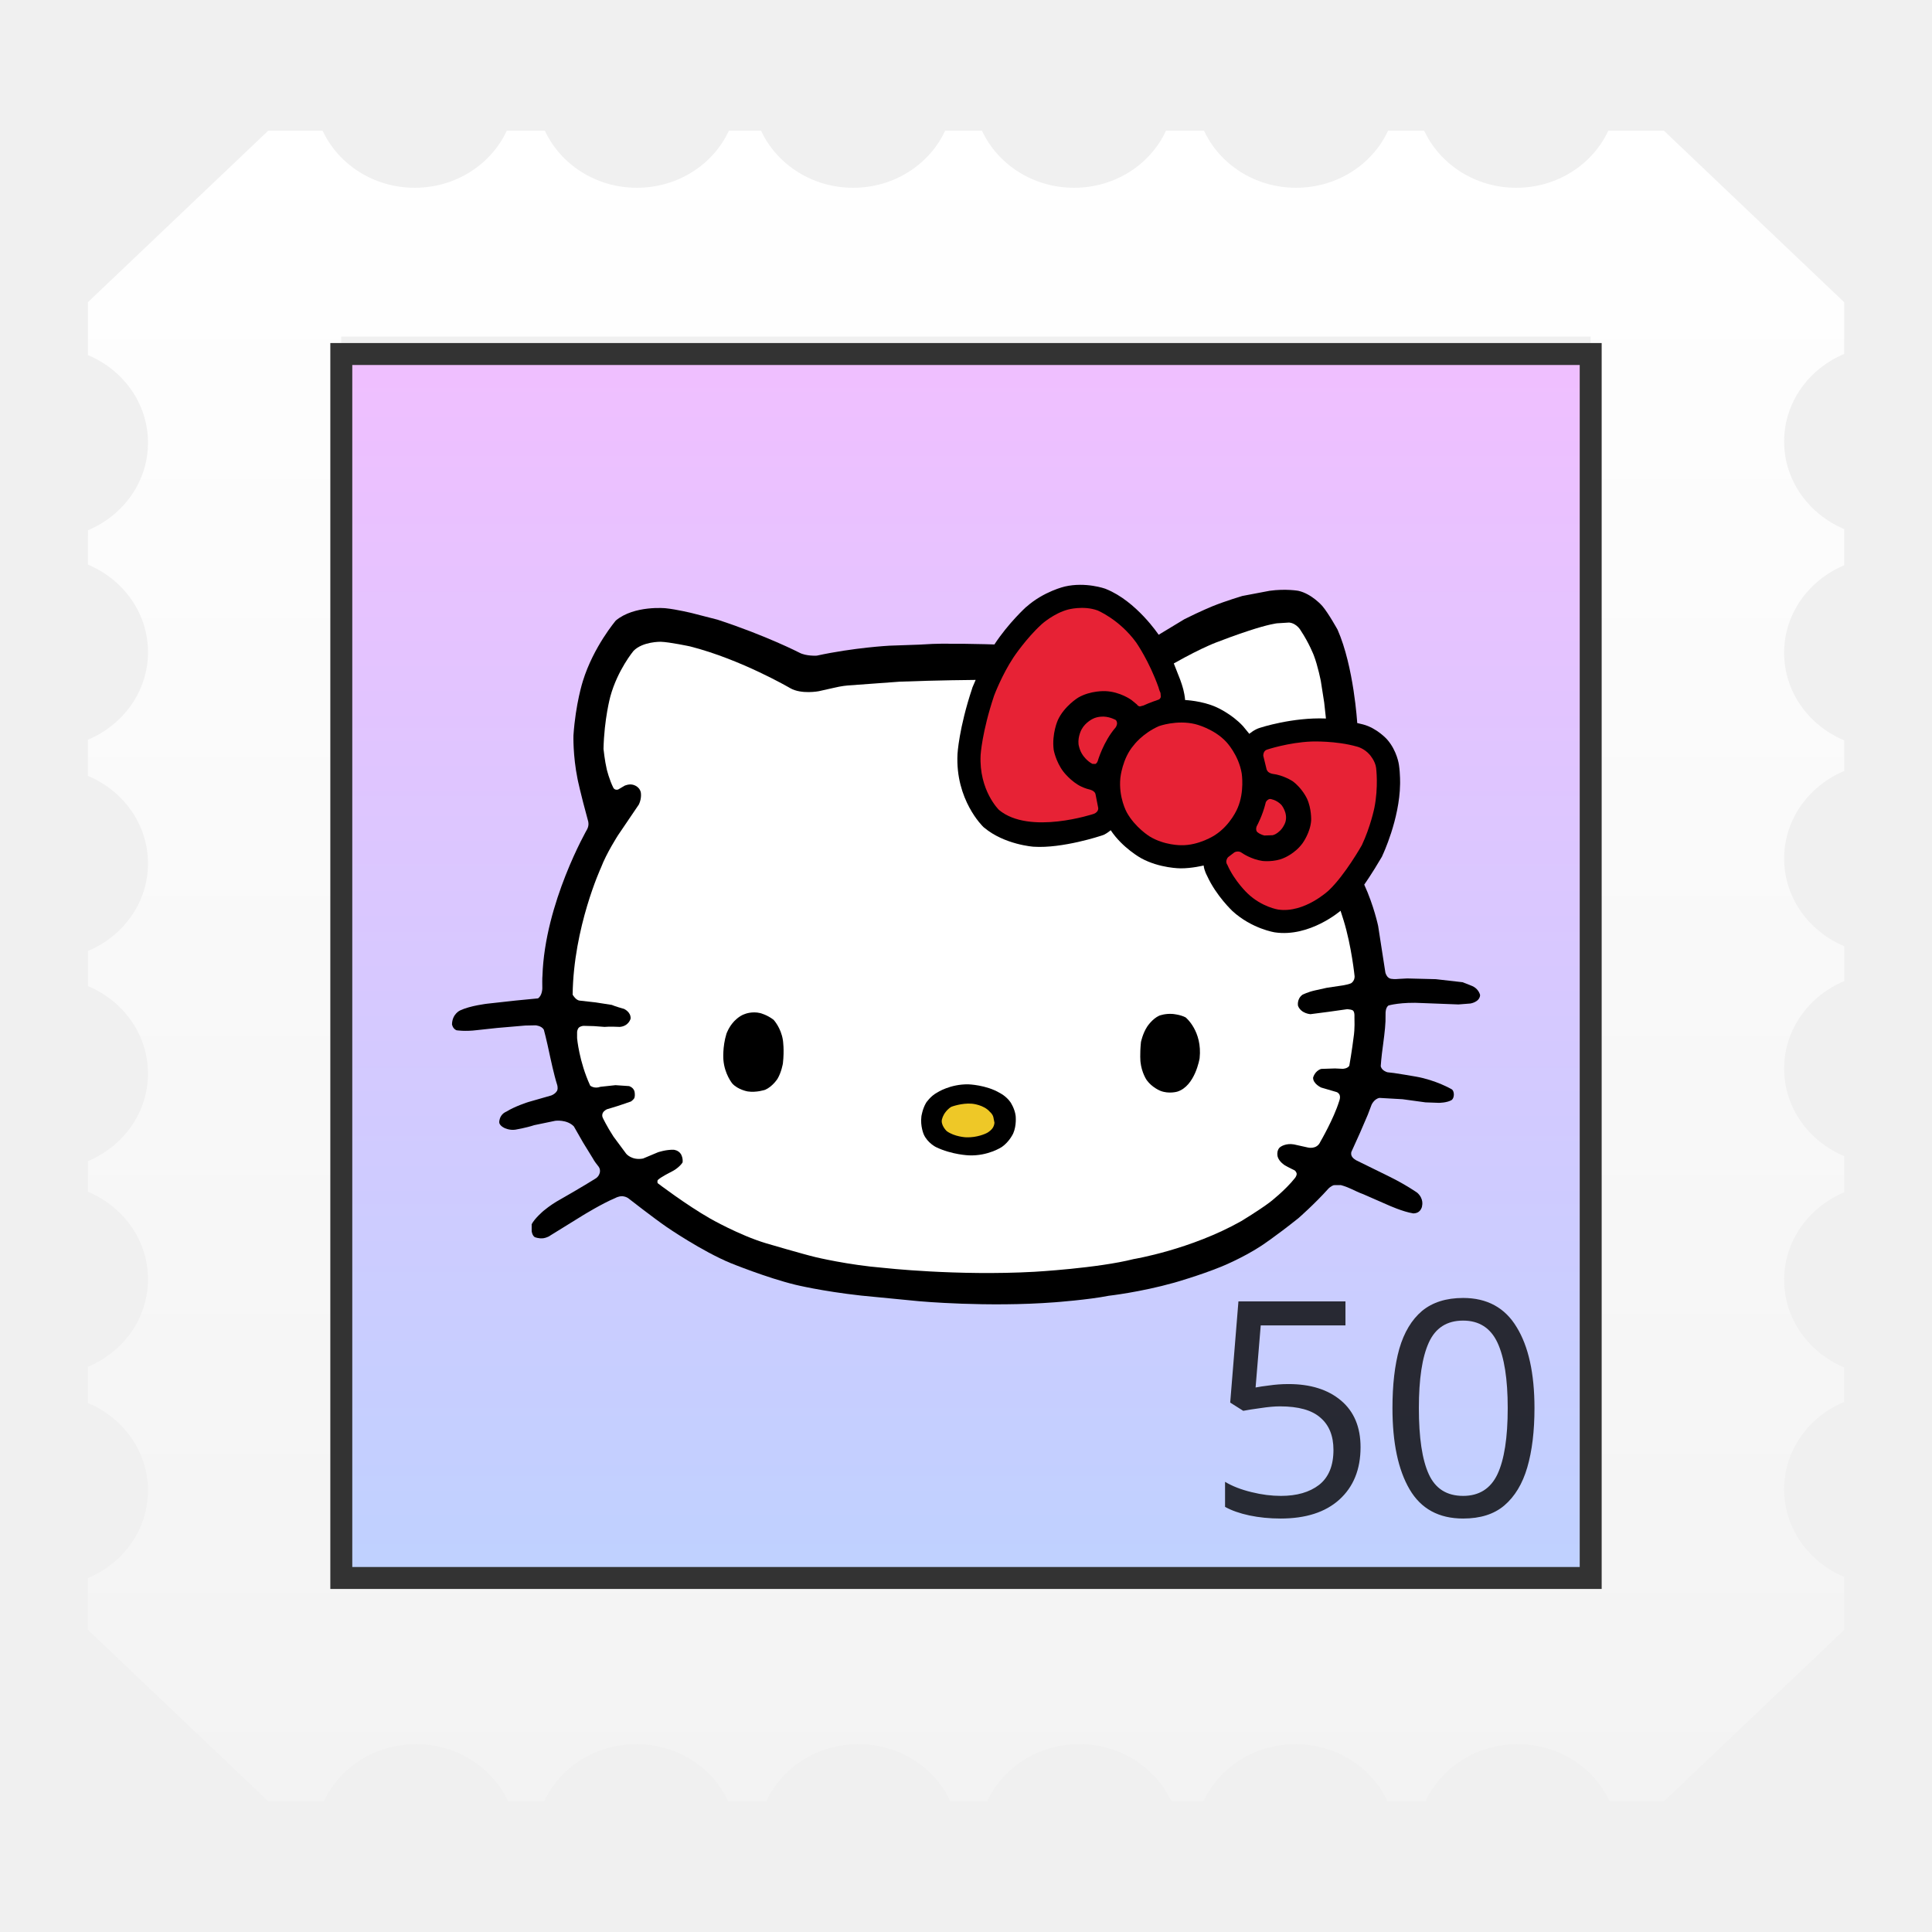
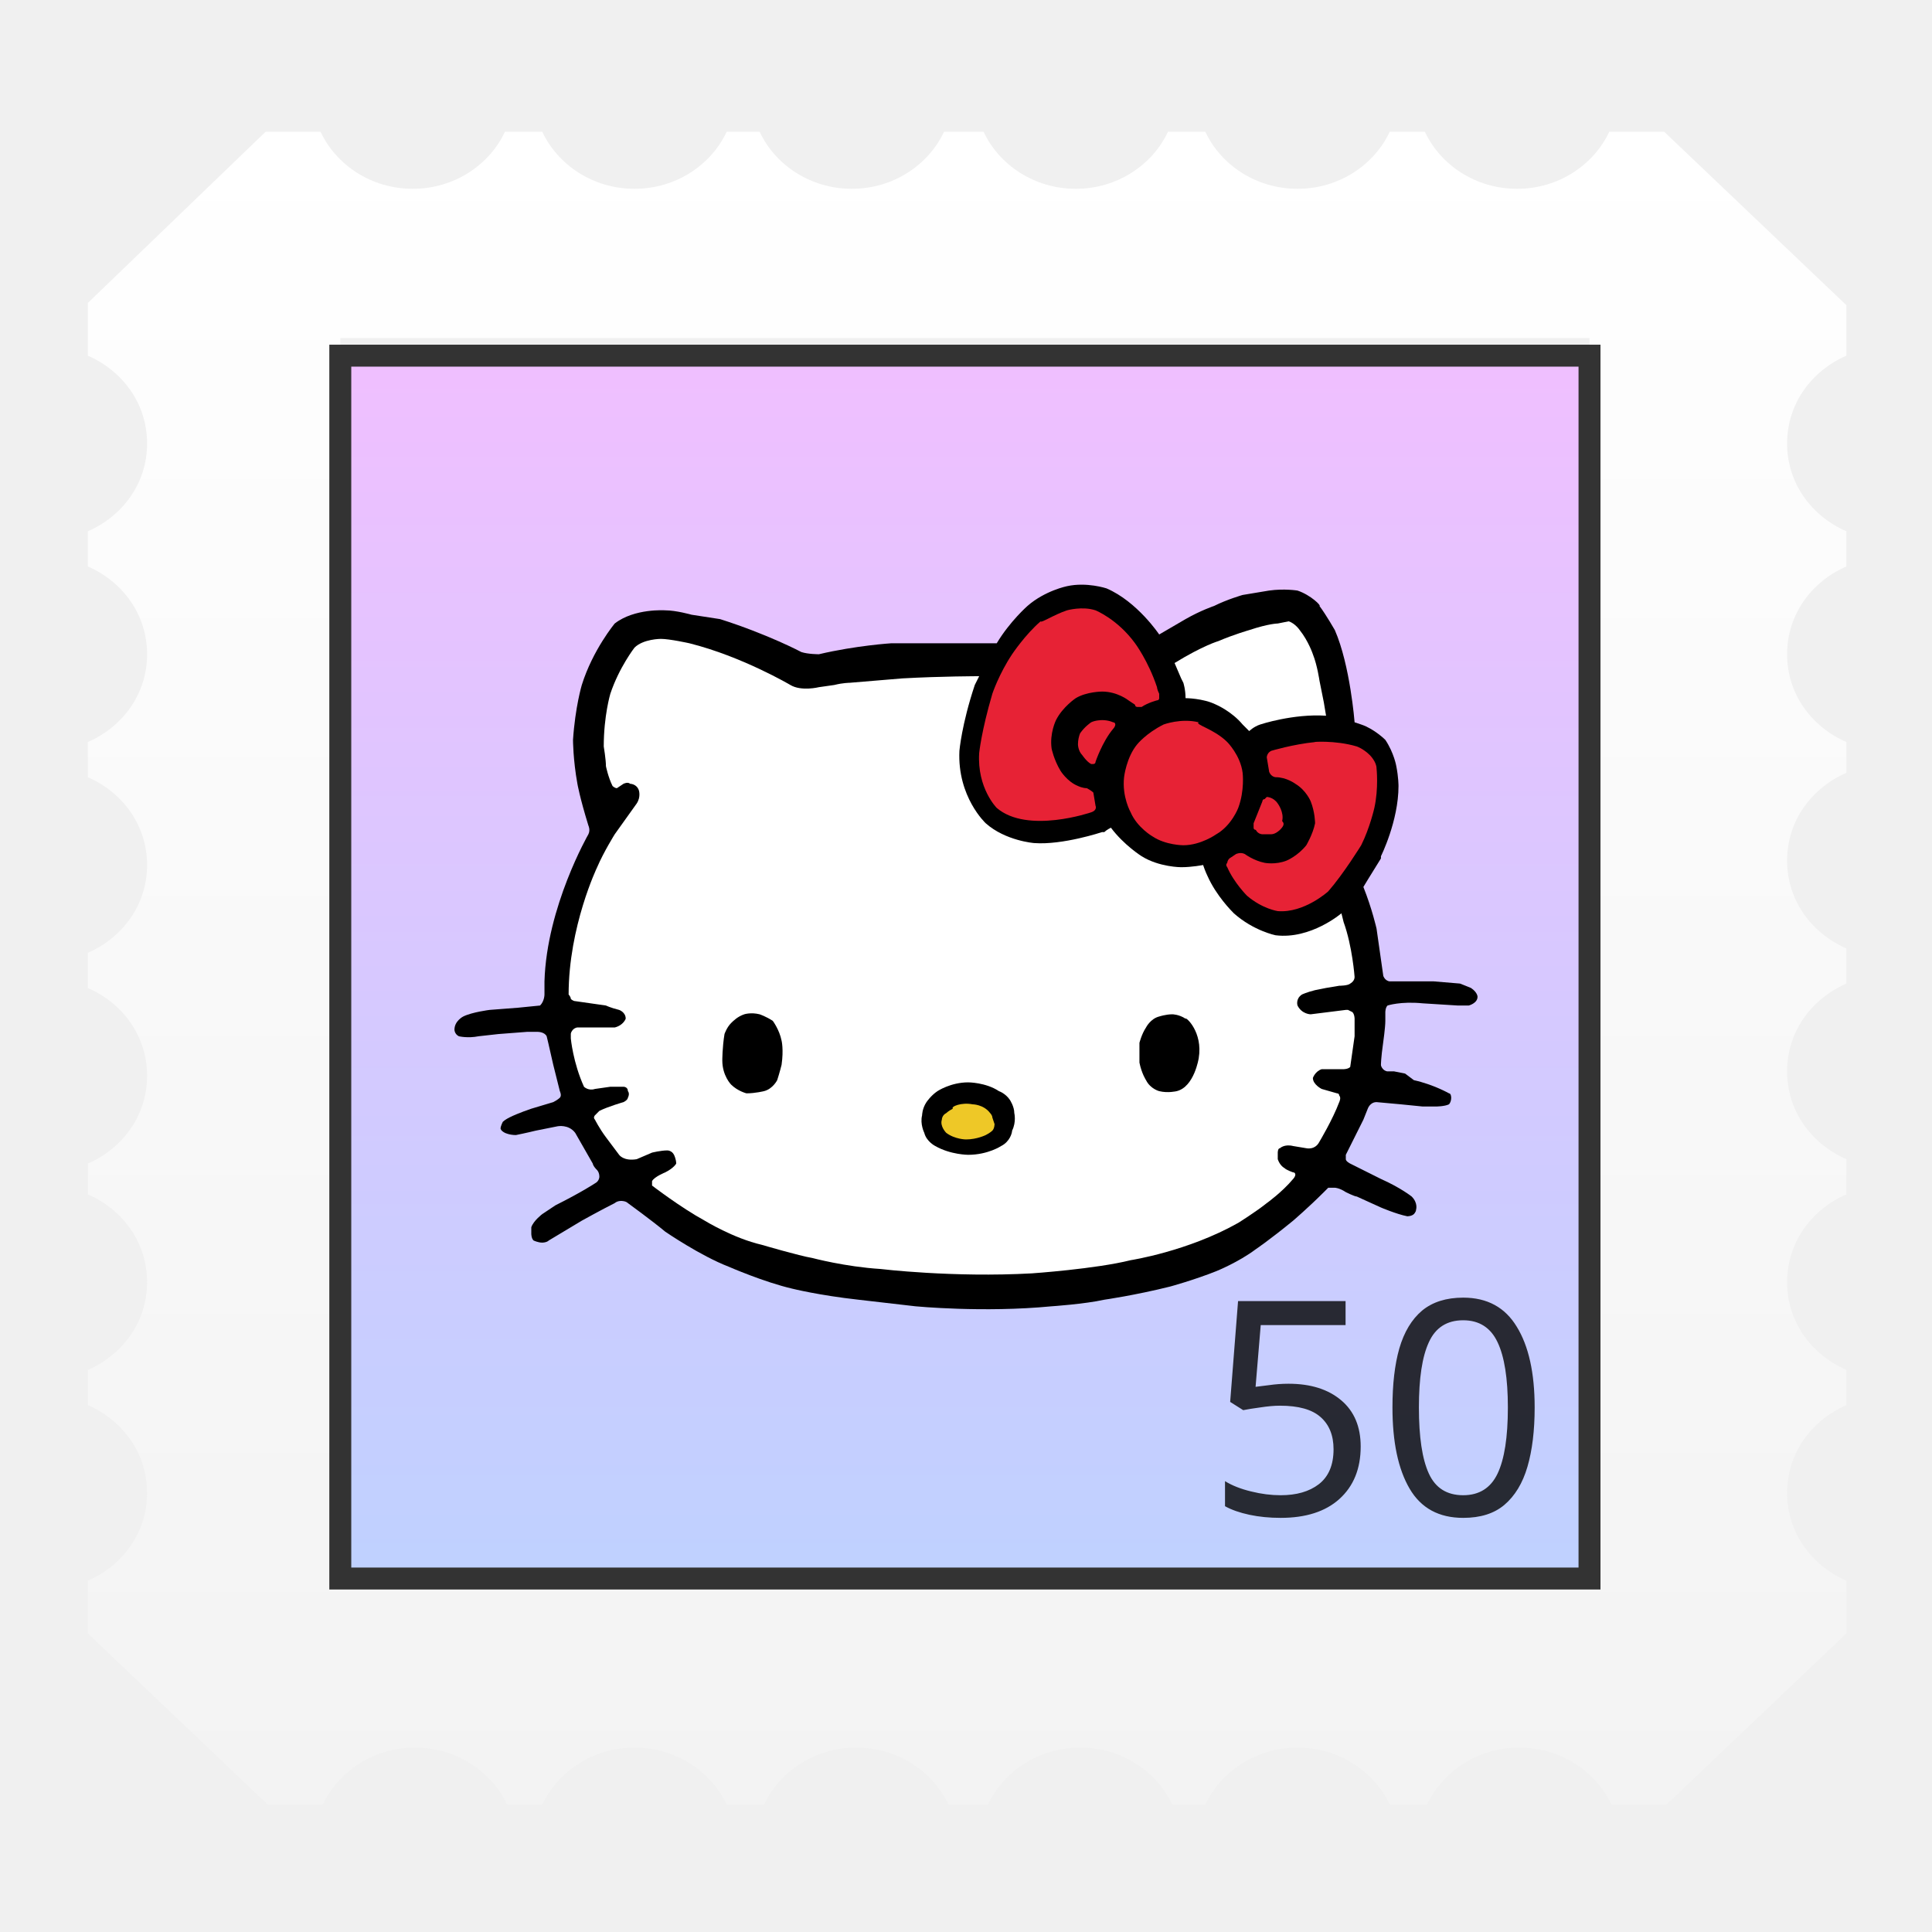
- <svg xmlns="http://www.w3.org/2000/svg" version="1.1" x="0px" y="0px" width="88px" height="88px" viewBox="-12.763 -11.276 88 88" enable-background="new -12.763 -11.276 88 88" xml:space="preserve">
+ <svg xmlns="http://www.w3.org/2000/svg" version="1.1" id="Layer_1" x="0px" y="0px" width="88px" height="88px" viewBox="0 0 88 88" enable-background="new 0 0 88 88" xml:space="preserve">
  <g id="Layer_2">
-     <linearGradient id="SVGID_1_" gradientUnits="userSpaceOnUse" x1="31.237" y1="-5.325" x2="31.237" y2="70.773">
+     <linearGradient id="SVGID_1_" gradientUnits="userSpaceOnUse" x1="310" y1="-184" x2="310" y2="-260" gradientTransform="matrix(1 0 0 -1 -266 -178)">
      <stop offset="0" style="stop-color:#FFFFFF" />
      <stop offset="1" style="stop-color:#F3F3F3" />
    </linearGradient>
-     <path fill="url(#SVGID_1_)" d="M60.494-5.325c-0.711,1.533-2.323,2.602-4.194,2.602s-3.482-1.071-4.195-2.602h-1.643   c-0.707,1.533-2.319,2.602-4.19,2.602c-1.875,0-3.487-1.071-4.194-2.602h-1.731c-0.705,1.533-2.315,2.602-4.188,2.602   c-1.875,0-3.485-1.071-4.196-2.602h-1.675c-0.709,1.533-2.318,2.602-4.191,2.602c-1.875,0-3.485-1.071-4.196-2.602h-1.463   c-0.707,1.533-2.317,2.602-4.194,2.602c-1.871,0-3.481-1.071-4.19-2.602h-1.733c-0.71,1.533-2.319,2.602-4.196,2.602   c-1.872,0-3.483-1.071-4.194-2.602h-2.475l-8.214,7.812v2.41c1.611,0.676,2.736,2.206,2.736,3.99c0,1.785-1.125,3.313-2.736,3.991   l-0.002,1.562c1.611,0.676,2.738,2.203,2.738,3.988c0,1.784-1.127,3.312-2.738,3.992v1.643c1.611,0.676,2.738,2.206,2.738,3.993   c0,1.78-1.127,3.311-2.738,3.986v1.594c1.611,0.676,2.738,2.206,2.738,3.989c0,1.78-1.127,3.312-2.738,3.988v1.392   c1.611,0.675,2.738,2.206,2.738,3.99c0,1.779-1.127,3.313-2.738,3.986v1.647c1.611,0.675,2.738,2.209,2.738,3.988   c0,1.782-1.127,3.315-2.738,3.988v2.357l8.216,7.809h2.534c0.71-1.53,2.318-2.604,4.195-2.604c1.872,0,3.481,1.07,4.193,2.604   h1.646c0.709-1.53,2.315-2.604,4.194-2.604c1.871,0,3.479,1.07,4.19,2.604h1.732c0.707-1.53,2.319-2.604,4.194-2.604   s3.482,1.07,4.191,2.604h1.677c0.707-1.53,2.319-2.604,4.19-2.604c1.875,0,3.487,1.07,4.196,2.604h1.465   c0.709-1.53,2.319-2.604,4.188-2.604c1.875,0,3.485,1.07,4.194,2.604h1.731c0.709-1.53,2.319-2.604,4.194-2.604   c1.873,0,3.483,1.07,4.192,2.604h2.475l8.211-7.809v-2.412c-1.608-0.673-2.736-2.207-2.736-3.986c0-1.782,1.124-3.317,2.736-3.986   v-1.566c-1.608-0.675-2.736-2.207-2.736-3.986c0-1.783,1.124-3.315,2.736-3.992v-1.648c-1.608-0.673-2.736-2.204-2.736-3.984   c0-1.781,1.124-3.313,2.736-3.99v-1.589c-1.608-0.677-2.736-2.206-2.736-3.99c0-1.781,1.124-3.313,2.736-3.992v-1.393   c-1.608-0.673-2.736-2.203-2.736-3.99c0-1.778,1.124-3.31,2.736-3.986v-1.648c-1.608-0.675-2.736-2.207-2.736-3.989   c0-1.784,1.124-3.312,2.736-3.99V2.491l-8.211-7.813h-2.532V-5.325z M59.688,59.809H45.724h-4.702h-2.428h-1.186H24.333h-1.149   h-2.354H16.26H2.78V4.057h56.908V59.809z" />
-     <linearGradient id="SVGID_2_" gradientUnits="userSpaceOnUse" x1="31.237" y1="4.849" x2="31.237" y2="60.6">
+     <path fill="url(#SVGID_1_)" d="M73.3,6c-0.7,1.5-2.3,2.6-4.2,2.6c-1.9,0-3.5-1.1-4.2-2.6h-1.6c-0.7,1.5-2.3,2.6-4.2,2.6   c-1.9,0-3.5-1.1-4.2-2.6h-1.7c-0.7,1.5-2.3,2.6-4.2,2.6c-1.9,0-3.5-1.1-4.2-2.6H43c-0.7,1.5-2.3,2.6-4.2,2.6   c-1.9,0-3.5-1.1-4.2-2.6h-1.5c-0.7,1.5-2.3,2.6-4.2,2.6c-1.9,0-3.5-1.1-4.2-2.6h-1.7c-0.7,1.5-2.3,2.6-4.2,2.6   c-1.9,0-3.5-1.1-4.2-2.6h-2.5L4,13.8v2.4c1.6,0.7,2.7,2.2,2.7,4s-1.1,3.3-2.7,4l0,1.6c1.6,0.7,2.7,2.2,2.7,4c0,1.8-1.1,3.3-2.7,4   v1.6c1.6,0.7,2.7,2.2,2.7,4c0,1.8-1.1,3.3-2.7,4v1.6c1.6,0.7,2.7,2.2,2.7,4c0,1.8-1.1,3.3-2.7,4v1.4c1.6,0.7,2.7,2.2,2.7,4   c0,1.8-1.1,3.3-2.7,4v1.6c1.6,0.7,2.7,2.2,2.7,4c0,1.8-1.1,3.3-2.7,4v2.4l8.2,7.8h2.5c0.7-1.5,2.3-2.6,4.2-2.6   c1.9,0,3.5,1.1,4.2,2.6h1.6c0.7-1.5,2.3-2.6,4.2-2.6c1.9,0,3.5,1.1,4.2,2.6h1.7c0.7-1.5,2.3-2.6,4.2-2.6s3.5,1.1,4.2,2.6H45   c0.7-1.5,2.3-2.6,4.2-2.6c1.9,0,3.5,1.1,4.2,2.6h1.5c0.7-1.5,2.3-2.6,4.2-2.6c1.9,0,3.5,1.1,4.2,2.6h1.7c0.7-1.5,2.3-2.6,4.2-2.6   c1.9,0,3.5,1.1,4.2,2.6h2.5l8.2-7.8v-2.4c-1.6-0.7-2.7-2.2-2.7-4c0-1.8,1.1-3.3,2.7-4v-1.6c-1.6-0.7-2.7-2.2-2.7-4   c0-1.8,1.1-3.3,2.7-4v-1.6c-1.6-0.7-2.7-2.2-2.7-4c0-1.8,1.1-3.3,2.7-4v-1.6c-1.6-0.7-2.7-2.2-2.7-4c0-1.8,1.1-3.3,2.7-4v-1.4   c-1.6-0.7-2.7-2.2-2.7-4c0-1.8,1.1-3.3,2.7-4v-1.6c-1.6-0.7-2.7-2.2-2.7-4c0-1.8,1.1-3.3,2.7-4v-2.3L75.8,6L73.3,6L73.3,6L73.3,6z    M72.4,71.1h-14h-4.7h-2.4h-1.2H37.1h-1.1h-2.4H29H15.5V15.4h56.9V71.1z" />
+     <linearGradient id="SVGID_2_" gradientUnits="userSpaceOnUse" x1="309.998" y1="-194.161" x2="309.998" y2="-249.842" gradientTransform="matrix(1 0 0 -1 -266 -178)">
      <stop offset="0" style="stop-color:#F0BFFF" />
      <stop offset="1" style="stop-color:#BFD1FF" />
    </linearGradient>
-     <rect x="2.783" y="4.849" fill="url(#SVGID_2_)" stroke="#333333" stroke-miterlimit="10" width="56.908" height="55.75" />
+     <rect x="15.5" y="16.2" fill="url(#SVGID_2_)" stroke="#333333" stroke-miterlimit="10" width="56.9" height="55.7" />
  </g>
-   <g id="Layer_1">
-     <path id="path9500" d="M46.376,15.635c0,0-0.573-0.104-1.312-0.001l-1.242,0.236c0,0-0.735,0.218-1.344,0.462   c0,0-0.553,0.224-1.292,0.595l-1.174,0.71c0,0-1.012-1.526-2.396-2.083l-0.02-0.008l-0.015-0.007c0,0-0.889-0.32-1.843-0.1   c0,0-0.957,0.218-1.749,0.925l-0.01,0.004c0,0-0.81,0.734-1.448,1.71c0,0-0.709-0.023-1.433-0.031h-0.587   c0,0-0.48-0.024-1.397,0.039l-1.366,0.048c0,0-1.609,0.084-3.308,0.454c0,0-0.482,0.031-0.795-0.137c0,0-1.507-0.776-3.727-1.502   l-1.148-0.295c0,0-0.708-0.174-1.211-0.225c0,0-1.426-0.144-2.271,0.558c0,0-1.022,1.199-1.503,2.762c0,0-0.331,1.022-0.428,2.472   c0,0-0.031,0.909,0.187,1.987c0,0,0.123,0.615,0.483,1.925c0,0,0.055,0.179-0.05,0.369c0,0-1.929,3.354-2.032,6.675   c0,0-0.014,0.044-0.006,0.559c0,0,0,0.335-0.199,0.463l-1.01,0.098L9.437,34.44c0,0-0.78,0.088-1.241,0.307   c0,0-0.36,0.156-0.371,0.633c0,0,0.026,0.196,0.204,0.271c0,0,0.383,0.064,0.934-0.006l0.915-0.099l1.281-0.11l0.472-0.01   c0,0,0.273,0.017,0.377,0.199c0,0,0.11,0.386,0.292,1.257c0,0,0.173,0.813,0.311,1.242c0,0,0.056,0.152,0.003,0.276   c0,0-0.062,0.139-0.266,0.22l-1.046,0.3c0,0-0.609,0.191-1.002,0.438c0,0-0.166,0.056-0.261,0.236c0,0-0.08,0.156-0.058,0.282   c0,0,0.022,0.122,0.226,0.223c0,0,0.234,0.121,0.504,0.08c0,0,0.48-0.08,0.861-0.206l0.955-0.198c0,0,0.526-0.074,0.848,0.254   l0.42,0.735l0.449,0.729c0,0,0.042,0.099,0.242,0.349c0,0,0.107,0.108,0.074,0.283c0,0-0.03,0.194-0.22,0.294   c0,0-0.574,0.365-1.765,1.042c0,0-0.284,0.168-0.578,0.412c0,0-0.406,0.343-0.543,0.613V44.8c0,0,0.019,0.19,0.137,0.272   c0,0,0.186,0.08,0.393,0.052c0,0,0.188-0.023,0.333-0.134l1.461-0.903c0,0,0.876-0.541,1.49-0.797c0,0,0.135-0.081,0.31-0.081   c0,0,0.188,0.007,0.325,0.131c0,0,1.083,0.847,1.707,1.278c0,0,1.601,1.1,2.913,1.641c0,0,1.628,0.662,2.931,0.981   c0,0,1.206,0.297,3.007,0.496l2.642,0.257c0,0,3.109,0.284,6.183,0.048c0,0,1.538-0.114,2.447-0.296c0,0,1.431-0.159,2.989-0.597   c0,0,1.136-0.321,2.119-0.72c0,0,0.97-0.387,1.833-0.951c0,0,0.613-0.397,1.707-1.269c0,0,0.739-0.646,1.362-1.342   c0,0,0.096-0.108,0.248-0.16l0.318-0.003c0,0,0.192,0.043,0.511,0.191c0,0,0.362,0.176,0.507,0.222l1.126,0.493   c0,0,0.681,0.311,1.155,0.383c0,0,0.185,0.01,0.297-0.116c0,0,0.101-0.104,0.108-0.239c0,0,0.084-0.309-0.219-0.583   c0,0-0.507-0.364-1.364-0.783l-1.406-0.69c0,0-0.189-0.093-0.232-0.232c0,0-0.036-0.11,0.017-0.198l0.37-0.819l0.358-0.832   l0.173-0.456c0,0,0.118-0.269,0.36-0.312l1.052,0.06l1.044,0.143l0.608,0.022c0,0,0.383,0,0.591-0.133c0,0,0.093-0.07,0.093-0.252   c0,0,0-0.179-0.103-0.236c0,0-0.709-0.413-1.62-0.573l-0.531-0.09l-0.471-0.074l-0.294-0.034c0,0-0.127-0.028-0.225-0.124   c0,0-0.101-0.1-0.084-0.187c0,0,0.018-0.335,0.11-0.993c0,0,0.092-0.663,0.104-1.012l0.004-0.389c0,0-0.004-0.238,0.131-0.337   c0,0,0.576-0.17,1.568-0.11l1.62,0.062l0.539-0.042c0,0,0.425-0.059,0.448-0.381c0,0-0.044-0.25-0.314-0.395   c0,0-0.033-0.021-0.484-0.194l-1.22-0.139l-1.305-0.033l-0.37,0.02c0,0-0.221,0.022-0.326,0c0,0-0.12,0.005-0.213-0.114   c0,0-0.078-0.101-0.09-0.218l-0.322-2.076c0,0-0.192-0.923-0.634-1.886c0,0,0.325-0.451,0.808-1.275l0.03-0.071   c0,0,0.773-1.627,0.795-3.233c0,0,0.012-0.445-0.052-0.874c0,0-0.08-0.637-0.541-1.161c0,0-0.459-0.517-1.094-0.682l-0.265-0.064   c0,0-0.152-2.567-0.896-4.253c0,0-0.414-0.748-0.688-1.07C47.474,16.332,46.989,15.772,46.376,15.635" />
-     <path id="path9502" fill="#FFFFFF" d="M45.401,17.115c0,0-0.367,0.037-1.271,0.334c0,0-0.715,0.233-1.39,0.498   c0,0-0.651,0.213-2.038,0.996l0.293,0.744l0.084,0.245l0.002,0.015c0,0,0.104,0.285,0.137,0.663c0,0,0.767,0.027,1.43,0.328   c0,0,0.691,0.302,1.206,0.861l0.288,0.35c0,0,0.23-0.203,0.493-0.277c0,0,1.462-0.483,2.997-0.421l-0.08-0.729l-0.152-0.97   c0,0-0.131-0.684-0.322-1.181c0,0-0.215-0.558-0.59-1.121c0,0-0.174-0.333-0.534-0.37L45.401,17.115" />
-     <path id="path9504" fill="#FFFFFF" d="M42.215,28.609c0,0-0.126-0.221-0.154-0.463c0,0-0.528,0.132-1.046,0.13   c0,0-0.955,0.002-1.799-0.461c0,0-0.845-0.46-1.388-1.275c0,0-0.154,0.132-0.312,0.208l-0.116,0.04c0,0-1.767,0.591-3.085,0.503   c0,0-1.32-0.09-2.25-0.869l-0.028-0.022l-0.023-0.024c0,0-1.272-1.214-1.164-3.309c0,0,0.062-1.167,0.665-2.979l0.012-0.044   l0.15-0.351c0,0-1.748,0.014-3.453,0.08l-2.378,0.174c0,0-0.257,0.016-0.653,0.112l-0.665,0.149c0,0-0.787,0.151-1.292-0.136   c0,0-2.239-1.312-4.567-1.905c0,0-0.931-0.199-1.339-0.211c0,0-0.82-0.015-1.238,0.416c0,0-0.722,0.865-1.054,2.072   c0,0-0.281,1.022-0.312,2.393c0,0,0.058,0.551,0.147,0.924c0,0,0.117,0.488,0.308,0.859c0,0,0.065,0.109,0.212,0.065l0.295-0.174   c0,0,0.183-0.082,0.347-0.049c0,0,0.299,0.041,0.385,0.331c0,0,0.065,0.257-0.081,0.571l-0.951,1.403c0,0-0.528,0.817-0.778,1.479   c0,0-1.251,2.711-1.29,5.785c0,0,0.056,0.095,0.137,0.175c0,0,0.089,0.086,0.182,0.094l0.728,0.082l0.735,0.114   c0,0,0.156,0.07,0.556,0.181c0,0,0.322,0.138,0.302,0.445c0,0-0.082,0.34-0.492,0.376c0,0-0.496-0.024-0.695,0l-0.48-0.036   l-0.475-0.012c0,0-0.145,0.006-0.224,0.09c0,0-0.079,0.085-0.071,0.238v0.232c0,0,0.089,1.063,0.597,2.163   c0,0,0.18,0.157,0.465,0.053l0.688-0.074l0.615,0.042c0,0,0.177,0.046,0.241,0.217c0,0,0.05,0.146,0.008,0.308   c0,0-0.01,0.068-0.158,0.175c0,0-0.67,0.238-1.093,0.354c0,0-0.131,0.056-0.189,0.162c0,0-0.064,0.112,0,0.236   c0,0,0.181,0.385,0.482,0.846l0.579,0.781c0,0,0.25,0.318,0.771,0.22l0.677-0.284c0,0,0.367-0.128,0.72-0.114   c0,0,0.212,0.013,0.329,0.202c0,0,0.1,0.169,0.073,0.373c0,0-0.14,0.246-0.535,0.44c0,0-0.459,0.225-0.599,0.367   c0,0-0.039,0.12,0.019,0.154c0,0,1.27,0.967,2.36,1.59c0,0,1.331,0.764,2.555,1.132c0,0,1.688,0.497,2.264,0.634   c0,0,1.482,0.356,3.085,0.486c0,0,3.339,0.375,6.877,0.179c0,0,2.872-0.161,4.521-0.579c0,0,2.594-0.427,4.903-1.731   c0,0,0.804-0.486,1.3-0.859c0,0,0.703-0.541,1.152-1.113c0,0,0.078-0.101,0.068-0.19c0,0-0.011-0.086-0.093-0.148   c0,0-0.305-0.146-0.448-0.232c0,0-0.245-0.15-0.318-0.372c0,0-0.04-0.118-0.011-0.253c0,0,0.028-0.154,0.146-0.22   c0,0,0.238-0.171,0.603-0.104l0.634,0.141c0,0,0.408,0.105,0.568-0.266c0,0,0.604-1.033,0.855-1.844c0,0,0.074-0.175,0.015-0.297   c0,0-0.043-0.096-0.148-0.124l-0.684-0.2c0,0-0.378-0.169-0.37-0.453c0,0,0.076-0.307,0.37-0.397l0.629-0.021l0.351,0.017   c0,0,0.213-0.004,0.299-0.139c0,0,0.12-0.671,0.208-1.389c0,0,0.046-0.274,0.026-0.849c0,0,0.018-0.213-0.072-0.282   c0,0-0.042-0.036-0.2-0.051l-0.056-0.006l-0.836,0.118l-0.839,0.109c0,0-0.429-0.023-0.567-0.38c0,0-0.064-0.308,0.202-0.505   c0,0,0.243-0.124,0.565-0.196l0.541-0.12l0.561-0.084c0,0,0.358-0.04,0.545-0.122c0,0,0.164-0.09,0.164-0.312   c0,0-0.138-1.376-0.501-2.552l-0.14-0.439c0,0-1.406,1.221-2.997,0.983c0,0-1.04-0.159-1.929-0.971   C43.372,30.217,42.632,29.532,42.215,28.609" />
-     <path id="path9506" d="M21.175,34.907c0,0,0.319-0.129,0.693-0.037c0,0,0.311,0.077,0.604,0.304c0,0,0.338,0.358,0.425,0.927   c0,0,0.071,0.441,0,1.062c0,0-0.066,0.4-0.245,0.698c0,0-0.224,0.354-0.562,0.501c0,0-0.396,0.137-0.8,0.075   c0,0-0.437-0.075-0.697-0.359c0,0-0.355-0.427-0.406-1.081c0,0-0.05-0.577,0.139-1.188c0,0,0.1-0.293,0.327-0.541   C20.653,35.267,20.888,34.995,21.175,34.907" />
-     <path id="path9508" d="M32.871,40.966c0,0-0.625,0.419-1.497,0.383c0,0-0.78-0.024-1.51-0.379c0,0-0.377-0.188-0.549-0.57   c0,0-0.166-0.369-0.11-0.824c0,0,0.048-0.346,0.219-0.629c0,0,0.204-0.305,0.502-0.46c0,0,0.587-0.387,1.417-0.373   c0,0,0.807,0.022,1.43,0.391c0,0,0.289,0.138,0.489,0.423c0,0,0.194,0.284,0.236,0.617c0,0,0.052,0.437-0.112,0.809   C33.385,40.353,33.219,40.723,32.871,40.966" />
-     <path id="path9510" fill="#EEC827" d="M31.508,38.996c0,0,0.543,0.042,0.825,0.38c0,0,0.106,0.08,0.148,0.223l0.052,0.261   c0,0-0.002,0.16-0.12,0.293c0,0-0.106,0.125-0.258,0.193c0,0-0.401,0.202-0.916,0.181c0,0-0.524-0.021-0.881-0.283   c0,0-0.313-0.297-0.203-0.576c0,0,0.038-0.154,0.162-0.305c0,0,0.11-0.147,0.255-0.227C30.573,39.135,31.045,38.956,31.508,38.996" />
-     <path id="path9512" d="M41.878,36.927c0,0-0.2,1.261-1.014,1.519c0,0-0.384,0.116-0.769-0.035c0,0-0.379-0.146-0.627-0.489   c0,0-0.23-0.33-0.283-0.827c0,0-0.037-0.345,0.021-0.905c0,0,0.076-0.385,0.282-0.702c0,0,0.229-0.357,0.553-0.503   c0,0,0.265-0.104,0.609-0.077c0,0,0.339,0.026,0.589,0.156C41.24,35.063,42.011,35.686,41.878,36.927" />
-     <path id="path9514" fill="#E72235" d="M35.881,16.489c0,0,0.701-0.195,1.344,0.038c0,0,0.998,0.407,1.765,1.463   c0,0,0.59,0.843,1.017,2.046c0,0,0.023,0.111,0.09,0.251l0.014,0.182c0,0-0.023,0.095-0.104,0.123c0,0-0.439,0.147-0.684,0.266   l-0.166,0.044c0,0-0.095-0.014-0.131-0.087l-0.254-0.208c0,0-0.513-0.378-1.19-0.403c0,0-0.669-0.035-1.235,0.295   c0,0-0.635,0.387-0.928,1.027c0,0-0.28,0.622-0.188,1.35c0,0,0.089,0.526,0.435,0.987c0,0,0.347,0.463,0.823,0.689   c0,0,0.194,0.094,0.381,0.134c0,0,0.24,0.055,0.267,0.215l0.118,0.603c0,0,0.054,0.185-0.19,0.288c0,0-2.933,0.982-4.325-0.176   c0,0-0.921-0.888-0.837-2.506c0,0,0.059-1.036,0.611-2.692c0,0,0.346-0.934,0.887-1.752c0,0,0.573-0.865,1.288-1.514   C34.687,17.152,35.23,16.664,35.881,16.489" />
-     <path id="path9516" fill="#E72235" d="M36.362,22.619c0,0,0.034,0.281,0.209,0.52c0,0,0.172,0.252,0.424,0.378l0.139,0.004   c0,0,0.07-0.034,0.101-0.126c0,0,0.254-0.888,0.814-1.533c0,0,0.072-0.094,0.068-0.206c0,0-0.006-0.094-0.064-0.14   c0,0-0.24-0.136-0.522-0.15c0,0-0.288-0.023-0.521,0.101c0,0-0.333,0.157-0.503,0.472C36.506,21.937,36.326,22.256,36.362,22.619" />
-     <path id="path9518" fill="#E72235" d="M43.09,22.515c0,0,0.563,0.585,0.705,1.436c0,0,0.135,0.835-0.186,1.577   c0,0-0.303,0.765-1.04,1.239c0,0-0.727,0.478-1.542,0.455c0,0-0.756,0.01-1.427-0.4c0,0-0.659-0.406-1.039-1.094   c0,0-0.383-0.679-0.293-1.572c0,0,0.088-0.886,0.603-1.48c0,0,0.387-0.537,1.152-0.877c0,0,0.804-0.296,1.65-0.094   C41.674,21.705,42.524,21.905,43.09,22.515" />
-     <path id="path9520" fill="#E72235" d="M49.054,22.733c0,0,0.316,0.074,0.567,0.362c0,0,0.258,0.285,0.296,0.605   c0,0,0.114,0.865-0.08,1.825c0,0-0.172,0.852-0.57,1.696c0,0-0.76,1.351-1.501,2.054c0,0-1.107,1.05-2.304,0.879   c0,0-0.741-0.109-1.392-0.728c0,0-0.6-0.557-0.932-1.317c0,0-0.061-0.066-0.04-0.185c0,0,0.016-0.106,0.09-0.167l0.278-0.212   c0,0,0.187-0.102,0.353,0.038c0,0,0.411,0.283,0.918,0.356c0,0,0.534,0.066,0.981-0.136c0,0,0.511-0.2,0.854-0.679   c0,0,0.349-0.478,0.386-1.026c0,0,0.024-0.542-0.191-1.001c0,0-0.219-0.474-0.651-0.789c0,0-0.415-0.278-0.922-0.337   c0,0-0.116-0.022-0.19-0.086c0,0-0.073-0.066-0.086-0.162l-0.14-0.573c0,0-0.013-0.221,0.164-0.28c0,0,0.978-0.329,2.033-0.371   C46.975,22.5,48.075,22.453,49.054,22.733" />
-     <path id="path9522" fill="#E72235" d="M45.567,26.534c0,0-0.175,0.193-0.364,0.233l-0.371,0.013c0,0-0.177-0.032-0.322-0.152   c0,0-0.057-0.044-0.057-0.139c0,0-0.002-0.102,0.049-0.176c0,0,0.244-0.452,0.378-0.998c0,0,0.004-0.08,0.086-0.146   c0,0,0.072-0.064,0.141-0.051c0,0,0.263,0.03,0.491,0.263c0,0,0.312,0.365,0.188,0.785C45.785,26.167,45.731,26.359,45.567,26.534" />
+   <g id="Layer_1_1_">
+     <path id="path9500" d="M59.1,26.9c0,0-0.6-0.1-1.3,0l-1.2,0.2c0,0-0.7,0.2-1.3,0.5c0,0-0.6,0.2-1.3,0.6l-1.2,0.7c0,0-1-1.5-2.4-2.1   l0,0l0,0c0,0-0.9-0.3-1.8-0.1c0,0-1,0.2-1.8,0.9l0,0c0,0-0.8,0.7-1.4,1.7c0,0-0.7,0-1.4,0h-0.6c0,0-0.5,0-1.4,0l-1.4,0   c0,0-1.6,0.1-3.3,0.5c0,0-0.5,0-0.8-0.1c0,0-1.5-0.8-3.7-1.5L31.5,28c0,0-0.7-0.2-1.2-0.2c0,0-1.4-0.1-2.3,0.6c0,0-1,1.2-1.5,2.8   c0,0-0.3,1-0.4,2.5c0,0,0,0.9,0.2,2c0,0,0.1,0.6,0.5,1.9c0,0,0.1,0.2,0,0.4c0,0-1.9,3.3-2,6.7c0,0,0,0,0,0.6c0,0,0,0.3-0.2,0.5   l-1,0.1l-1.3,0.1c0,0-0.8,0.1-1.2,0.3c0,0-0.4,0.2-0.4,0.6c0,0,0,0.2,0.2,0.3c0,0,0.4,0.1,0.9,0l0.9-0.1l1.3-0.1l0.5,0   c0,0,0.3,0,0.4,0.2c0,0,0.1,0.4,0.3,1.3c0,0,0.2,0.8,0.3,1.2c0,0,0.1,0.2,0,0.3c0,0-0.1,0.1-0.3,0.2l-1,0.3c0,0-0.6,0.2-1,0.4   c0,0-0.2,0.1-0.3,0.2c0,0-0.1,0.2-0.1,0.3c0,0,0,0.1,0.2,0.2c0,0,0.2,0.1,0.5,0.1c0,0,0.5-0.1,0.9-0.2l1-0.2c0,0,0.5-0.1,0.8,0.3   l0.4,0.7l0.4,0.7c0,0,0,0.1,0.2,0.3c0,0,0.1,0.1,0.1,0.3c0,0,0,0.2-0.2,0.3c0,0-0.6,0.4-1.8,1c0,0-0.3,0.2-0.6,0.4   c0,0-0.4,0.3-0.5,0.6v0.3c0,0,0,0.2,0.1,0.3c0,0,0.2,0.1,0.4,0.1c0,0,0.2,0,0.3-0.1l1.5-0.9c0,0,0.9-0.5,1.5-0.8   c0,0,0.1-0.1,0.3-0.1c0,0,0.2,0,0.3,0.1c0,0,1.1,0.8,1.7,1.3c0,0,1.6,1.1,2.9,1.6c0,0,1.6,0.7,2.9,1c0,0,1.2,0.3,3,0.5l2.6,0.3   c0,0,3.1,0.3,6.2,0c0,0,1.5-0.1,2.4-0.3c0,0,1.4-0.2,3-0.6c0,0,1.1-0.3,2.1-0.7c0,0,1-0.4,1.8-1c0,0,0.6-0.4,1.7-1.3   c0,0,0.7-0.6,1.4-1.3c0,0,0.1-0.1,0.2-0.2l0.3,0c0,0,0.2,0,0.5,0.2c0,0,0.4,0.2,0.5,0.2l1.1,0.5c0,0,0.7,0.3,1.2,0.4   c0,0,0.2,0,0.3-0.1c0,0,0.1-0.1,0.1-0.2c0,0,0.1-0.3-0.2-0.6c0,0-0.5-0.4-1.4-0.8l-1.4-0.7c0,0-0.2-0.1-0.2-0.2c0,0,0-0.1,0-0.2   l0.4-0.8l0.4-0.8l0.2-0.5c0,0,0.1-0.3,0.4-0.3l1.1,0.1l1,0.1l0.6,0c0,0,0.4,0,0.6-0.1c0,0,0.1-0.1,0.1-0.3c0,0,0-0.2-0.1-0.2   c0,0-0.7-0.4-1.6-0.6L64,48.9l-0.5-0.1l-0.3,0c0,0-0.1,0-0.2-0.1c0,0-0.1-0.1-0.1-0.2c0,0,0-0.3,0.1-1c0,0,0.1-0.7,0.1-1l0-0.4   c0,0,0-0.2,0.1-0.3c0,0,0.6-0.2,1.6-0.1l1.6,0.1l0.5,0c0,0,0.4-0.1,0.4-0.4c0,0,0-0.2-0.3-0.4c0,0,0,0-0.5-0.2l-1.2-0.1l-1.3,0   l-0.4,0c0,0-0.2,0-0.3,0c0,0-0.1,0-0.2-0.1c0,0-0.1-0.1-0.1-0.2l-0.3-2.1c0,0-0.2-0.9-0.6-1.9c0,0,0.3-0.5,0.8-1.3l0-0.1   c0,0,0.8-1.6,0.8-3.2c0,0,0-0.4-0.1-0.9c0,0-0.1-0.6-0.5-1.2c0,0-0.5-0.5-1.1-0.7l-0.3-0.1c0,0-0.2-2.6-0.9-4.2   c0,0-0.4-0.7-0.7-1.1C60.2,27.6,59.7,27.1,59.1,26.9" />
+     <path id="path9502" fill="#FFFFFF" d="M58.2,28.4c0,0-0.4,0-1.3,0.3c0,0-0.7,0.2-1.4,0.5c0,0-0.7,0.2-2,1l0.3,0.7l0.1,0.2l0,0   c0,0,0.1,0.3,0.1,0.7c0,0,0.8,0,1.4,0.3c0,0,0.7,0.3,1.2,0.9l0.3,0.3c0,0,0.2-0.2,0.5-0.3c0,0,1.5-0.5,3-0.4L60.3,32l-0.2-1   c0,0-0.1-0.7-0.3-1.2c0,0-0.2-0.6-0.6-1.1c0,0-0.2-0.3-0.5-0.4L58.2,28.4" />
+     <path id="path9504" fill="#FFFFFF" d="M55,39.9c0,0-0.1-0.2-0.2-0.5c0,0-0.5,0.1-1,0.1c0,0-1,0-1.8-0.5c0,0-0.8-0.5-1.4-1.3   c0,0-0.2,0.1-0.3,0.2l-0.1,0c0,0-1.8,0.6-3.1,0.5c0,0-1.3-0.1-2.2-0.9l0,0l0,0c0,0-1.3-1.2-1.2-3.3c0,0,0.1-1.2,0.7-3l0,0l0.2-0.4   c0,0-1.7,0-3.5,0.1l-2.4,0.2c0,0-0.3,0-0.7,0.1l-0.7,0.1c0,0-0.8,0.2-1.3-0.1c0,0-2.2-1.3-4.6-1.9c0,0-0.9-0.2-1.3-0.2   c0,0-0.8,0-1.2,0.4c0,0-0.7,0.9-1.1,2.1c0,0-0.3,1-0.3,2.4c0,0,0.1,0.6,0.1,0.9c0,0,0.1,0.5,0.3,0.9c0,0,0.1,0.1,0.2,0.1l0.3-0.2   c0,0,0.2-0.1,0.3,0c0,0,0.3,0,0.4,0.3c0,0,0.1,0.3-0.1,0.6l-1,1.4c0,0-0.5,0.8-0.8,1.5c0,0-1.3,2.7-1.3,5.8c0,0,0.1,0.1,0.1,0.2   c0,0,0.1,0.1,0.2,0.1l0.7,0.1l0.7,0.1c0,0,0.2,0.1,0.6,0.2c0,0,0.3,0.1,0.3,0.4c0,0-0.1,0.3-0.5,0.4c0,0-0.5,0-0.7,0l-0.5,0l-0.5,0   c0,0-0.1,0-0.2,0.1c0,0-0.1,0.1-0.1,0.2v0.2c0,0,0.1,1.1,0.6,2.2c0,0,0.2,0.2,0.5,0.1l0.7-0.1l0.6,0c0,0,0.2,0,0.2,0.2   c0,0,0.1,0.1,0,0.3c0,0,0,0.1-0.2,0.2c0,0-0.7,0.2-1.1,0.4c0,0-0.1,0.1-0.2,0.2c0,0-0.1,0.1,0,0.2c0,0,0.2,0.4,0.5,0.8l0.6,0.8   c0,0,0.2,0.3,0.8,0.2l0.7-0.3c0,0,0.4-0.1,0.7-0.1c0,0,0.2,0,0.3,0.2c0,0,0.1,0.2,0.1,0.4c0,0-0.1,0.2-0.5,0.4c0,0-0.5,0.2-0.6,0.4   c0,0,0,0.1,0,0.2c0,0,1.3,1,2.4,1.6c0,0,1.3,0.8,2.6,1.1c0,0,1.7,0.5,2.3,0.6c0,0,1.5,0.4,3.1,0.5c0,0,3.3,0.4,6.9,0.2   c0,0,2.9-0.2,4.5-0.6c0,0,2.6-0.4,4.9-1.7c0,0,0.8-0.5,1.3-0.9c0,0,0.7-0.5,1.2-1.1c0,0,0.1-0.1,0.1-0.2c0,0,0-0.1-0.1-0.1   c0,0-0.3-0.1-0.4-0.2c0,0-0.2-0.1-0.3-0.4c0,0,0-0.1,0-0.3c0,0,0-0.2,0.1-0.2c0,0,0.2-0.2,0.6-0.1l0.6,0.1c0,0,0.4,0.1,0.6-0.3   c0,0,0.6-1,0.9-1.8c0,0,0.1-0.2,0-0.3c0,0,0-0.1-0.1-0.1l-0.7-0.2c0,0-0.4-0.2-0.4-0.5c0,0,0.1-0.3,0.4-0.4l0.6,0l0.4,0   c0,0,0.2,0,0.3-0.1c0,0,0.1-0.7,0.2-1.4c0,0,0-0.3,0-0.8c0,0,0-0.2-0.1-0.3c0,0,0,0-0.2-0.1l-0.1,0l-0.8,0.1l-0.8,0.1   c0,0-0.4,0-0.6-0.4c0,0-0.1-0.3,0.2-0.5c0,0,0.2-0.1,0.6-0.2l0.5-0.1l0.6-0.1c0,0,0.4,0,0.5-0.1c0,0,0.2-0.1,0.2-0.3   c0,0-0.1-1.4-0.5-2.5l-0.1-0.4c0,0-1.4,1.2-3,1c0,0-1-0.2-1.9-1C56.1,41.5,55.4,40.8,55,39.9" />
+     <path id="path9506" d="M33.9,46.2c0,0,0.3-0.1,0.7,0c0,0,0.3,0.1,0.6,0.3c0,0,0.3,0.4,0.4,0.9c0,0,0.1,0.4,0,1.1   c0,0-0.1,0.4-0.2,0.7c0,0-0.2,0.4-0.6,0.5c0,0-0.4,0.1-0.8,0.1c0,0-0.4-0.1-0.7-0.4c0,0-0.4-0.4-0.4-1.1c0,0,0-0.6,0.1-1.2   c0,0,0.1-0.3,0.3-0.5C33.4,46.5,33.6,46.3,33.9,46.2" />
+     <path id="path9508" d="M45.6,52.2c0,0-0.6,0.4-1.5,0.4c0,0-0.8,0-1.5-0.4c0,0-0.4-0.2-0.5-0.6c0,0-0.2-0.4-0.1-0.8   c0,0,0-0.3,0.2-0.6c0,0,0.2-0.3,0.5-0.5c0,0,0.6-0.4,1.4-0.4c0,0,0.8,0,1.4,0.4c0,0,0.3,0.1,0.5,0.4c0,0,0.2,0.3,0.2,0.6   c0,0,0.1,0.4-0.1,0.8C46.1,51.6,46,52,45.6,52.2" />
+     <path id="path9510" fill="#EEC827" d="M44.3,50.3c0,0,0.5,0,0.8,0.4c0,0,0.1,0.1,0.1,0.2l0.1,0.3c0,0,0,0.2-0.1,0.3   c0,0-0.1,0.1-0.3,0.2c0,0-0.4,0.2-0.9,0.2c0,0-0.5,0-0.9-0.3c0,0-0.3-0.3-0.2-0.6c0,0,0-0.2,0.2-0.3c0,0,0.1-0.1,0.3-0.2   C43.3,50.4,43.8,50.2,44.3,50.3" />
+     <path id="path9512" d="M54.6,48.2c0,0-0.2,1.3-1,1.5c0,0-0.4,0.1-0.8,0c0,0-0.4-0.1-0.6-0.5c0,0-0.2-0.3-0.3-0.8c0,0,0-0.3,0-0.9   c0,0,0.1-0.4,0.3-0.7c0,0,0.2-0.4,0.6-0.5c0,0,0.3-0.1,0.6-0.1c0,0,0.3,0,0.6,0.2C54,46.3,54.8,47,54.6,48.2" />
+     <path id="path9514" fill="#E72235" d="M48.6,27.8c0,0,0.7-0.2,1.3,0c0,0,1,0.4,1.8,1.5c0,0,0.6,0.8,1,2c0,0,0,0.1,0.1,0.3l0,0.2   c0,0,0,0.1-0.1,0.1c0,0-0.4,0.1-0.7,0.3l-0.2,0c0,0-0.1,0-0.1-0.1l-0.3-0.2c0,0-0.5-0.4-1.2-0.4c0,0-0.7,0-1.2,0.3   c0,0-0.6,0.4-0.9,1c0,0-0.3,0.6-0.2,1.3c0,0,0.1,0.5,0.4,1c0,0,0.3,0.5,0.8,0.7c0,0,0.2,0.1,0.4,0.1c0,0,0.2,0.1,0.3,0.2l0.1,0.6   c0,0,0.1,0.2-0.2,0.3c0,0-2.9,1-4.3-0.2c0,0-0.9-0.9-0.8-2.5c0,0,0.1-1,0.6-2.7c0,0,0.3-0.9,0.9-1.8c0,0,0.6-0.9,1.3-1.5   C47.4,28.4,48,28,48.6,27.8" />
+     <path id="path9516" fill="#E72235" d="M49.1,33.9c0,0,0,0.3,0.2,0.5c0,0,0.2,0.3,0.4,0.4l0.1,0c0,0,0.1,0,0.1-0.1   c0,0,0.3-0.9,0.8-1.5c0,0,0.1-0.1,0.1-0.2c0,0,0-0.1-0.1-0.1c0,0-0.2-0.1-0.5-0.1c0,0-0.3,0-0.5,0.1c0,0-0.3,0.2-0.5,0.5   C49.3,33.2,49.1,33.5,49.1,33.9" />
+     <path id="path9518" fill="#E72235" d="M55.9,33.8c0,0,0.6,0.6,0.7,1.4c0,0,0.1,0.8-0.2,1.6c0,0-0.3,0.8-1,1.2c0,0-0.7,0.5-1.5,0.5   c0,0-0.8,0-1.4-0.4c0,0-0.7-0.4-1-1.1c0,0-0.4-0.7-0.3-1.6c0,0,0.1-0.9,0.6-1.5c0,0,0.4-0.5,1.2-0.9c0,0,0.8-0.3,1.6-0.1   C54.4,33,55.3,33.2,55.9,33.8" />
+     <path id="path9520" fill="#E72235" d="M61.8,34c0,0,0.3,0.1,0.6,0.4c0,0,0.3,0.3,0.3,0.6c0,0,0.1,0.9-0.1,1.8c0,0-0.2,0.9-0.6,1.7   c0,0-0.8,1.3-1.5,2.1c0,0-1.1,1-2.3,0.9c0,0-0.7-0.1-1.4-0.7c0,0-0.6-0.6-0.9-1.3c0,0-0.1-0.1,0-0.2c0,0,0-0.1,0.1-0.2l0.3-0.2   c0,0,0.2-0.1,0.4,0c0,0,0.4,0.3,0.9,0.4c0,0,0.5,0.1,1-0.1c0,0,0.5-0.2,0.9-0.7c0,0,0.3-0.5,0.4-1c0,0,0-0.5-0.2-1   c0,0-0.2-0.5-0.7-0.8c0,0-0.4-0.3-0.9-0.3c0,0-0.1,0-0.2-0.1c0,0-0.1-0.1-0.1-0.2l-0.1-0.6c0,0,0-0.2,0.2-0.3c0,0,1-0.3,2-0.4   C59.7,33.8,60.8,33.7,61.8,34" />
+     <path id="path9522" fill="#E72235" d="M58.3,37.8c0,0-0.2,0.2-0.4,0.2l-0.4,0c0,0-0.2,0-0.3-0.2c0,0-0.1,0-0.1-0.1c0,0,0-0.1,0-0.2   c0,0,0.2-0.5,0.4-1c0,0,0-0.1,0.1-0.1c0,0,0.1-0.1,0.1-0.1c0,0,0.3,0,0.5,0.3c0,0,0.3,0.4,0.2,0.8C58.5,37.5,58.5,37.6,58.3,37.8" />
  </g>
  <g id="Layer_3">
-     <text transform="matrix(1 0 0 1 42.1772 57.7505)" opacity="0.8" font-family="'Helvetica-Bold'" font-size="13.659">50</text>
+     <text transform="matrix(1.0013 0 0 1 54.937 68.9961)" opacity="0.8" enable-background="new    " font-family="'Helvetica-Bold'" font-size="13.642">50</text>
  </g>
</svg>
